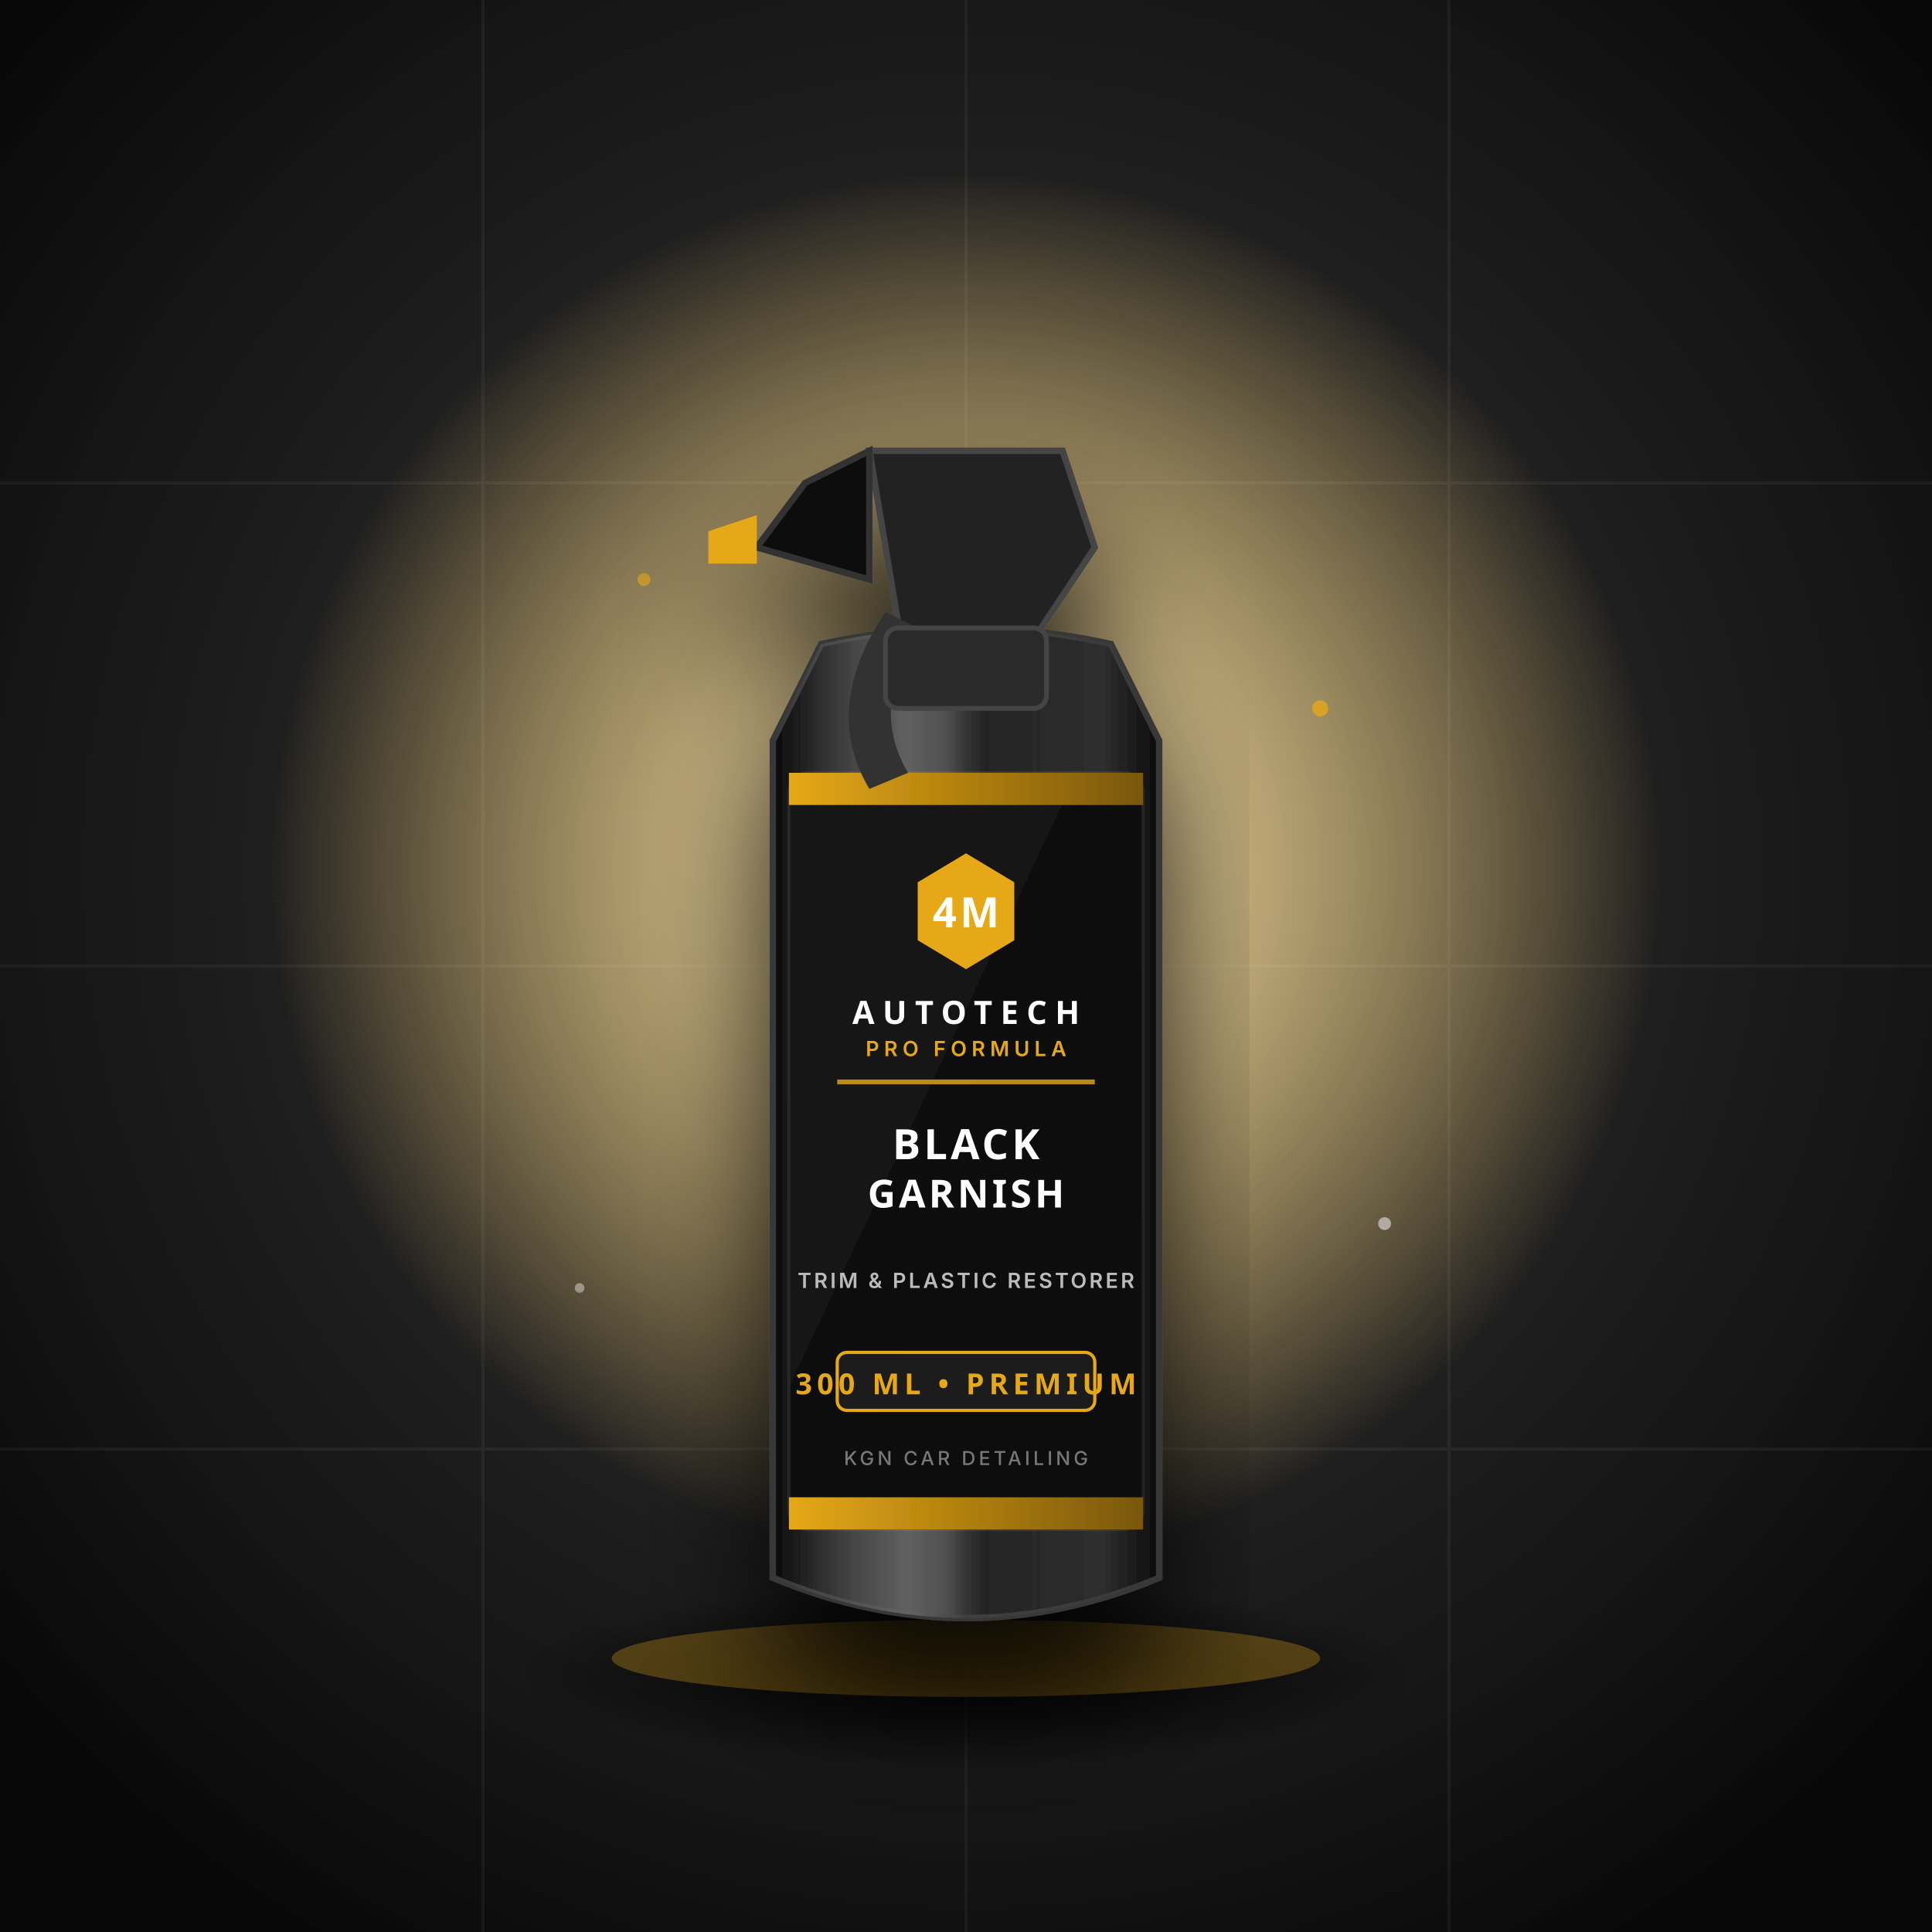
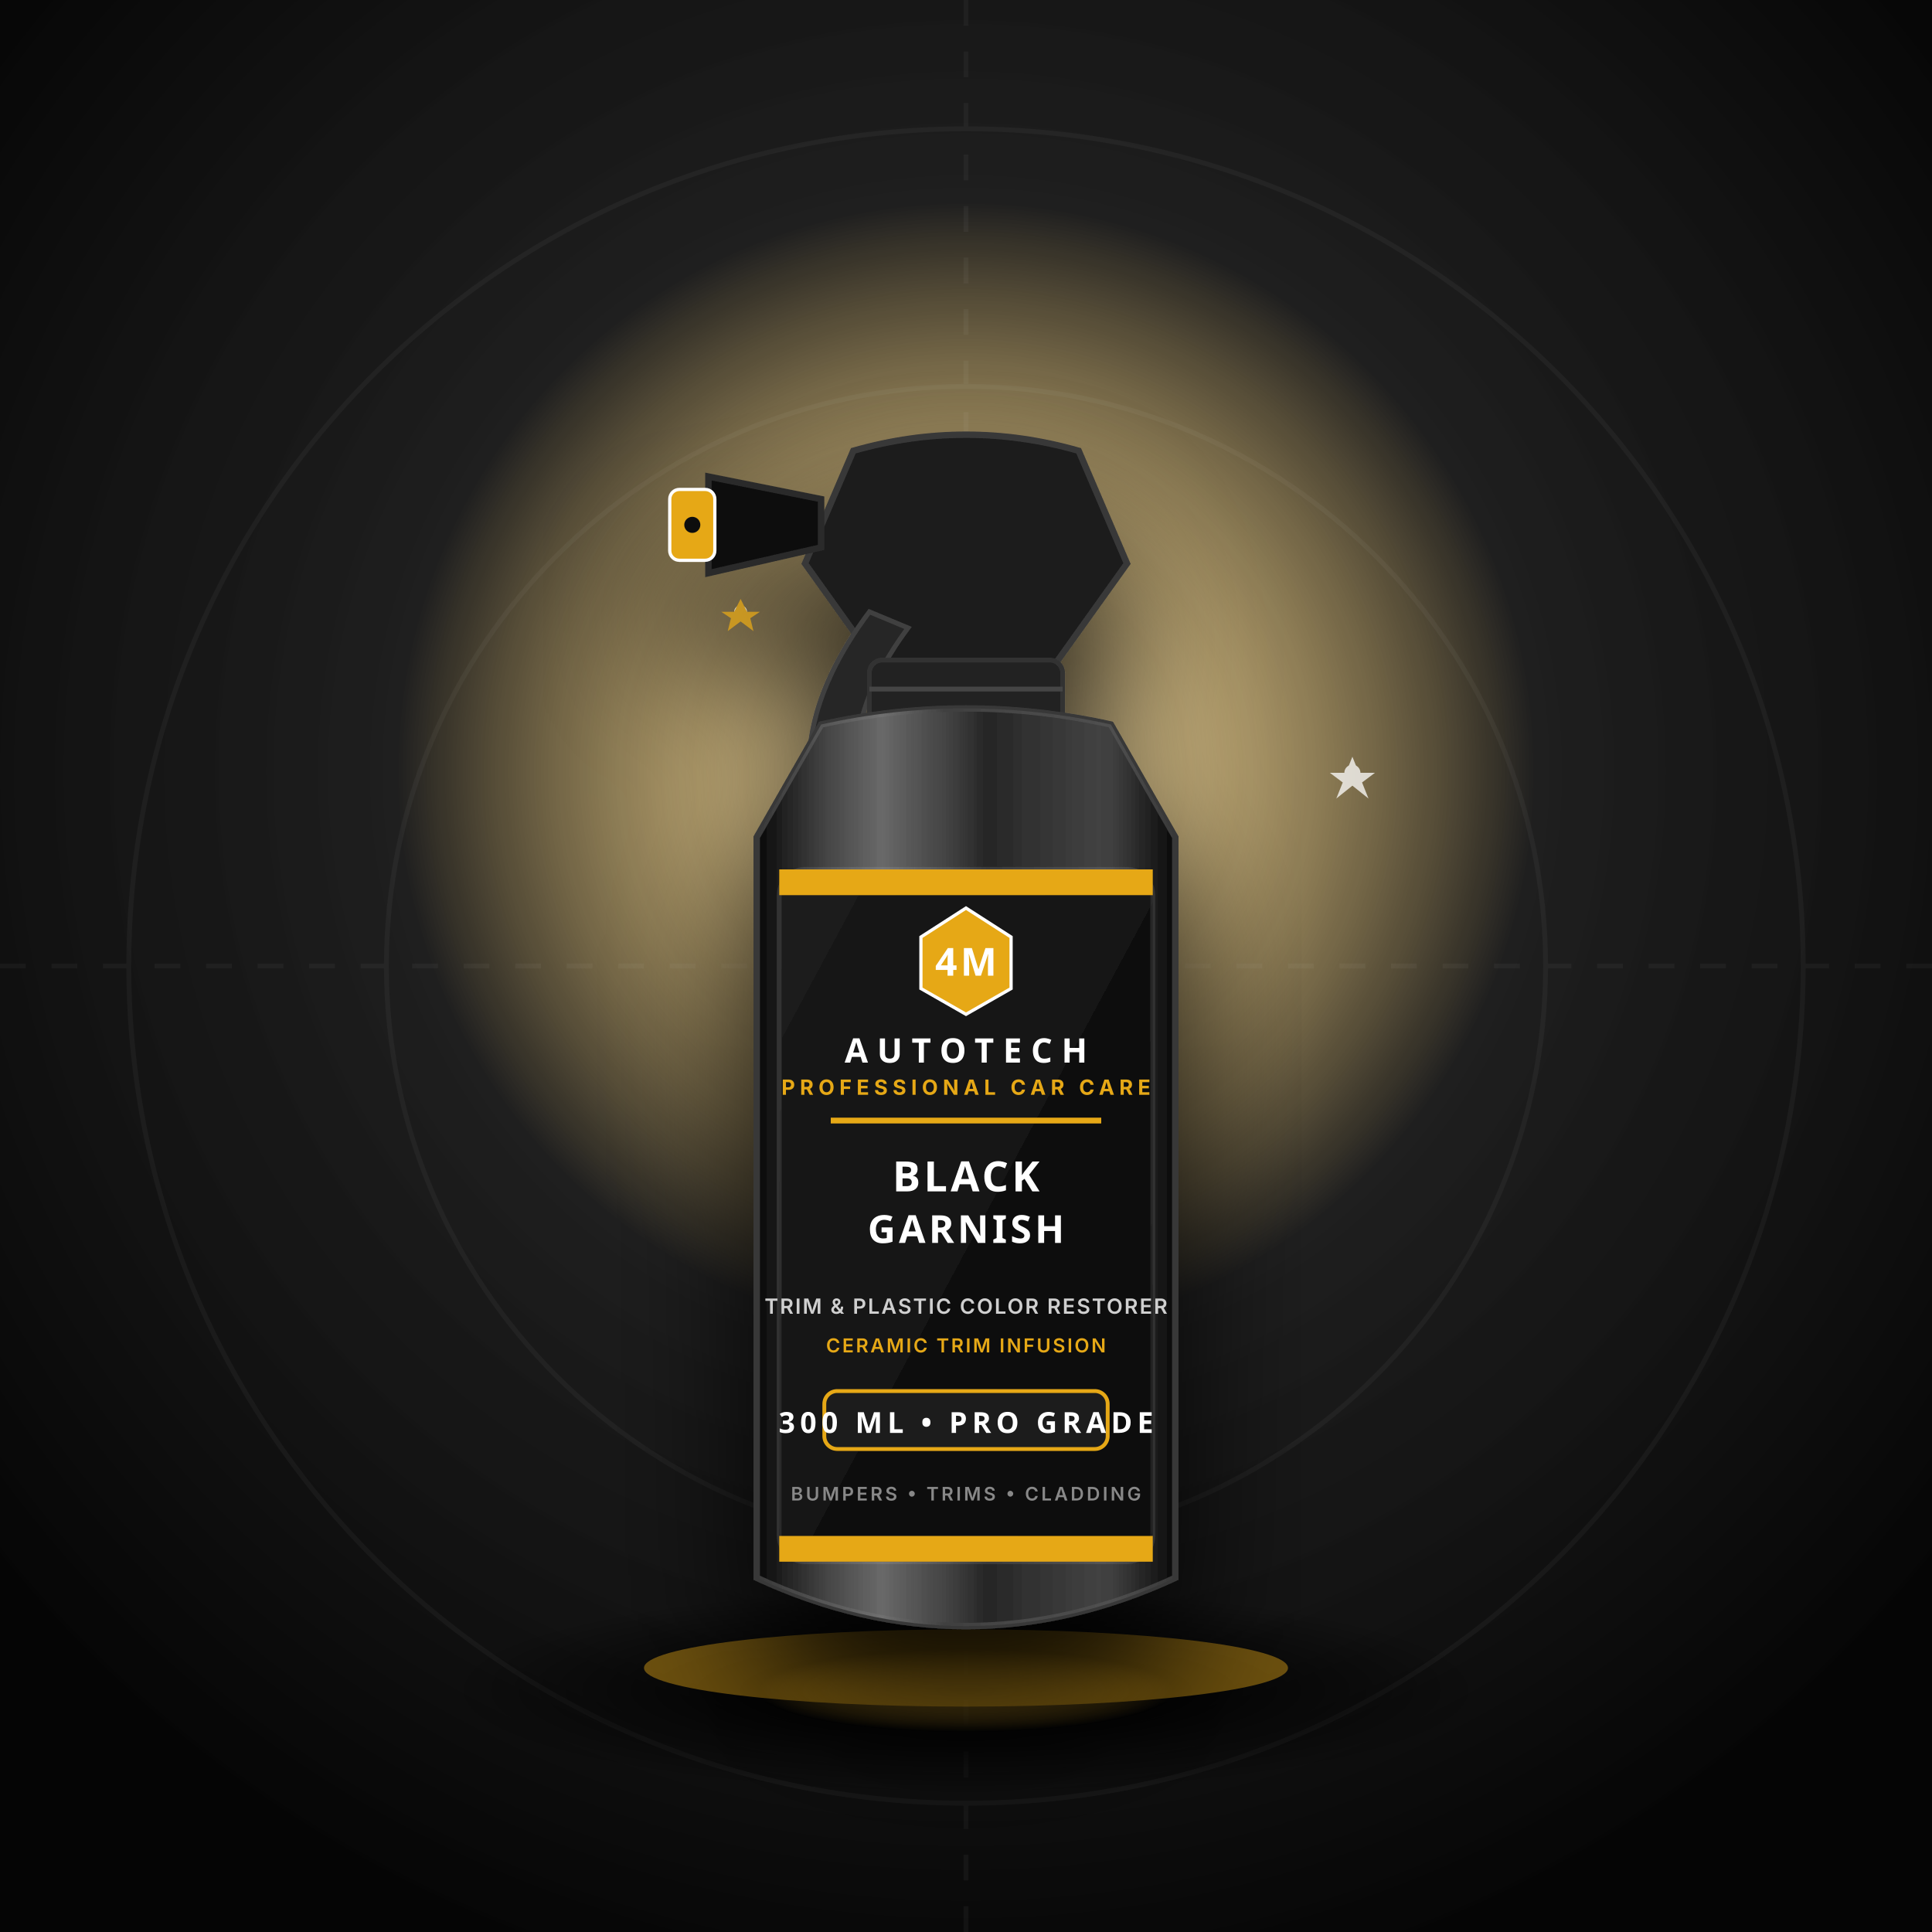
<svg xmlns="http://www.w3.org/2000/svg" viewBox="0 0 600 600" width="100%" height="100%">
  <defs>
-     <radialGradient id="bgGlow" cx="50%" cy="45%" r="65%">
-       <stop offset="0%" stop-color="#E6A817" stop-opacity="0.28" />
-       <stop offset="55%" stop-color="#141414" stop-opacity="0.95" />
-       <stop offset="100%" stop-color="#080808" stop-opacity="1" />
+     <radialGradient id="backdropGlow" cx="50%" cy="40%" r="65%">
+       <stop offset="0%" stop-color="#E6A817" stop-opacity="0.32" />
+       <stop offset="45%" stop-color="#141414" stop-opacity="0.95" />
+       <stop offset="100%" stop-color="#050505" stop-opacity="1" />
    </radialGradient>
-     <linearGradient id="bottleBody" x1="0%" y1="0%" x2="100%" y2="0%">
-       <stop offset="0%" stop-color="#0a0a0a" />
-       <stop offset="20%" stop-color="#282828" />
+     <linearGradient id="bodyGrad" x1="0%" y1="0%" x2="100%" y2="0%">
+       <stop offset="0%" stop-color="#080808" />
+       <stop offset="18%" stop-color="#242424" />
      <stop offset="45%" stop-color="#3c3c3c" />
-       <stop offset="55%" stop-color="#1c1c1c" />
-       <stop offset="85%" stop-color="#2c2c2c" />
-       <stop offset="100%" stop-color="#0c0c0c" />
-     </linearGradient>
-     <linearGradient id="labelGrad" x1="0%" y1="0%" x2="100%" y2="100%">
-       <stop offset="0%" stop-color="#181818" />
-       <stop offset="50%" stop-color="#101010" />
+       <stop offset="55%" stop-color="#181818" />
+       <stop offset="82%" stop-color="#2a2a2a" />
      <stop offset="100%" stop-color="#0a0a0a" />
    </linearGradient>
-     <linearGradient id="sheen" x1="0%" y1="0%" x2="100%" y2="0%">
+     <linearGradient id="metallicCan" x1="0%" y1="0%" x2="100%" y2="0%">
+       <stop offset="0%" stop-color="#1a1a1a" />
+       <stop offset="25%" stop-color="#666666" />
+       <stop offset="50%" stop-color="#888888" />
+       <stop offset="75%" stop-color="#333333" />
+       <stop offset="100%" stop-color="#111111" />
+     </linearGradient>
+     <linearGradient id="labelDarkGrad" x1="0%" y1="0%" x2="100%" y2="100%">
+       <stop offset="0%" stop-color="#1c1c1c" />
+       <stop offset="60%" stop-color="#101010" />
+       <stop offset="100%" stop-color="#070707" />
+     </linearGradient>
+     <linearGradient id="glassSheen" x1="0%" y1="0%" x2="100%" y2="0%">
      <stop offset="0%" stop-color="#fff" stop-opacity="0" />
-       <stop offset="35%" stop-color="#fff" stop-opacity="0.22" />
-       <stop offset="50%" stop-color="#fff" stop-opacity="0.04" />
+       <stop offset="30%" stop-color="#fff" stop-opacity="0.28" />
+       <stop offset="45%" stop-color="#fff" stop-opacity="0.04" />
+       <stop offset="85%" stop-color="#fff" stop-opacity="0.12" />
      <stop offset="100%" stop-color="#fff" stop-opacity="0" />
    </linearGradient>
-     <linearGradient id="brandAccent" x1="0%" y1="0%" x2="100%" y2="0%">
-       <stop offset="0%" stop-color="#E6A817" />
-       <stop offset="100%" stop-color="#7A5707" />
-     </linearGradient>
-     <filter id="shadow" x="-20%" y="-20%" width="140%" height="140%">
-       <feDropShadow dx="0" dy="25" stdDeviation="20" flood-color="#000" flood-opacity="0.85" />
+     <filter id="softShadow" x="-25%" y="-20%" width="150%" height="150%">
+       <feDropShadow dx="0" dy="28" stdDeviation="22" flood-color="#000" flood-opacity="0.85" />
    </filter>
-     <radialGradient id="floorShadow" cx="50%" cy="50%" r="50%">
-       <stop offset="0%" stop-color="#000" stop-opacity="0.9" />
-       <stop offset="60%" stop-color="#000" stop-opacity="0.4" />
-       <stop offset="100%" stop-color="#000" stop-opacity="0" />
+     <radialGradient id="floorReflection" cx="50%" cy="50%" r="50%">
+       <stop offset="0%" stop-color="#E6A817" stop-opacity="0.3" />
+       <stop offset="40%" stop-color="#000000" stop-opacity="0.8" />
+       <stop offset="100%" stop-color="#000000" stop-opacity="0" />
    </radialGradient>
  </defs>
-   <rect width="600" height="600" fill="url(#bgGlow)" />
-   <g opacity="0.05" stroke="#fff" stroke-width="1">
-     <line x1="0" y1="150" x2="600" y2="150" />
-     <line x1="0" y1="300" x2="600" y2="300" />
-     <line x1="0" y1="450" x2="600" y2="450" />
-     <line x1="150" y1="0" x2="150" y2="600" />
-     <line x1="300" y1="0" x2="300" y2="600" />
-     <line x1="450" y1="0" x2="450" y2="600" />
+   <rect width="600" height="600" fill="url(#backdropGlow)" />
+   <g opacity="0.04" stroke="#ffffff" stroke-width="1.5" fill="none">
+     <circle cx="300" cy="300" r="180" />
+     <circle cx="300" cy="300" r="260" />
+     <line x1="0" y1="300" x2="600" y2="300" stroke-dasharray="8 8" />
+     <line x1="300" y1="0" x2="300" y2="600" stroke-dasharray="8 8" />
  </g>
-   <ellipse cx="300" cy="520" rx="140" ry="28" fill="url(#floorShadow)" />
-   <ellipse cx="300" cy="515" rx="110" ry="12" fill="#E6A817" opacity="0.3" />
-   <g filter="url(#shadow)">
-     <path d="M 255 200 Q 300 190 345 200 L 360 230 L 360 490 Q 300 515 240 490 L 240 230 Z" fill="url(#bottleBody)" stroke="#383838" stroke-width="2" />
-     <path d="M 255 200 Q 300 190 345 200 L 360 230 L 360 490 Q 300 515 240 490 L 240 230 Z" fill="url(#sheen)" />
-     <rect x="245" y="240" width="110" height="235" rx="6" fill="url(#labelGrad)" stroke="rgba(255,255,255,0.08)" stroke-width="1" />
-     <rect x="245" y="240" width="110" height="10" fill="url(#brandAccent)" />
-     <rect x="245" y="465" width="110" height="10" fill="url(#brandAccent)" />
-     <path d="M 270 140 L 330 140 L 340 170 L 320 200 L 280 200 Z" fill="#222" stroke="#444" stroke-width="2" />
-     <path d="M 250 150 L 270 140 L 270 180 L 235 170 Z" fill="#111" stroke="#333" stroke-width="2" />
-     <path d="M 235 160 L 220 165 L 220 175 L 235 175 Z" fill="#E6A817" />
-     <path d="M 275 190 Q 255 220 270 245 L 282 240 Q 270 220 285 195 Z" fill="#333" />
-     <rect x="275" y="195" width="50" height="25" rx="4" fill="#2a2a2a" stroke="#444" stroke-width="1.5" />
+   <ellipse cx="300" cy="525" rx="160" ry="32" fill="url(#floorReflection)" />
+   <ellipse cx="300" cy="518" rx="100" ry="12" fill="#E6A817" opacity="0.45" />
+   <g filter="url(#softShadow)">
+     <g id="sprayHead">
+       <path d="M 265 140 Q 300 130 335 140 L 350 175 L 325 210 L 275 210 L 250 175 Z" fill="#1b1b1b" stroke="#383838" stroke-width="2" />
+       <path d="M 255 155 L 220 148 L 220 178 L 255 170 Z" fill="#0d0d0d" stroke="#2a2a2a" stroke-width="2" />
+       <rect x="208" y="152" width="14" height="22" rx="3" fill="#E6A817" stroke="#fff" stroke-width="1" />
+       <circle cx="215" cy="163" r="2.5" fill="#111" />
+       <path d="M 270 190 Q 240 230 258 265 L 272 260 Q 256 230 282 195 Z" fill="#262626" stroke="#404040" stroke-width="1.5" />
+       <rect x="270" y="205" width="60" height="25" rx="4" fill="#202020" stroke="#333" stroke-width="1.5" />
+       <line x1="270" y1="214" x2="330" y2="214" stroke="#444" stroke-width="1.5" />
+       <line x1="270" y1="222" x2="330" y2="222" stroke="#444" stroke-width="1.5" />
+     </g>
+     <path d="M 255 225 Q 300 215 345 225 L 365 260 L 365 490 Q 300 520 235 490 L 235 260 Z" fill="url(#bodyGrad)" stroke="#383838" stroke-width="2" />
+     <path d="M 255 225 Q 300 215 345 225 L 365 260 L 365 490 Q 300 520 235 490 L 235 260 Z" fill="url(#glassSheen)" />
+     <rect x="242" y="270" width="116" height="215" rx="8" fill="url(#labelDarkGrad)" stroke="rgba(255,255,255,0.1)" stroke-width="1.5" />
+     <rect x="242" y="270" width="116" height="8" fill="#E6A817" />
+     <rect x="242" y="477" width="116" height="8" fill="#E6A817" />
    <g text-anchor="middle">
-       <polygon points="300,265 315,274 315,292 300,301 285,292 285,274" fill="#E6A817" />
-       <text x="300" y="288" font-family="'Rajdhani', 'Impact', sans-serif" font-size="13" font-weight="900" fill="#ffffff" letter-spacing="1">4M</text>
-       <text x="300" y="318" font-family="'Rajdhani', 'Arial Black', sans-serif" font-size="10" font-weight="800" fill="#fff" letter-spacing="2.5">AUTOTECH</text>
-       <text x="300" y="328" font-family="'Inter', sans-serif" font-size="6.5" font-weight="600" fill="#E6A817" letter-spacing="1.5">PRO FORMULA</text>
-       <line x1="260" y1="336" x2="340" y2="336" stroke="#E6A817" stroke-width="1.5" opacity="0.8" />
-       <text x="300" y="360" font-family="'Rajdhani', 'Arial Black', sans-serif" font-size="13" font-weight="900" fill="#ffffff" letter-spacing="1">BLACK</text>
-       <text x="300" y="375" font-family="'Rajdhani', 'Arial Black', sans-serif" font-size="12" font-weight="900" fill="#ffffff" letter-spacing="1">GARNISH</text>
-       <text x="300" y="400" font-family="'Inter', sans-serif" font-size="6.5" font-weight="600" fill="#bbb" letter-spacing="0.8">TRIM &amp; PLASTIC RESTORER</text>
-       <rect x="260" y="420" width="80" height="18" rx="3" fill="#1e1e1e" stroke="#E6A817" stroke-width="1" />
-       <text x="300" y="433" font-family="'Rajdhani', sans-serif" font-size="9" font-weight="700" fill="#E6A817" letter-spacing="1.5">300 ML • PREMIUM</text>
-       <text x="300" y="455" font-family="'Inter', sans-serif" font-size="6" font-weight="500" fill="#777" letter-spacing="1">KGN CAR DETAILING</text>
+       <polygon points="300,282 314,291 314,307 300,315 286,307 286,291" fill="#E6A817" stroke="#ffffff" stroke-width="1" />
+       <text x="300" y="303" font-family="'Rajdhani', 'Impact', sans-serif" font-size="12" font-weight="900" fill="#ffffff" letter-spacing="1">4M</text>
+       <text x="300" y="330" font-family="'Rajdhani', 'Arial Black', sans-serif" font-size="10.5" font-weight="800" fill="#ffffff" letter-spacing="2.8">AUTOTECH</text>
+       <text x="300" y="340" font-family="'Inter', sans-serif" font-size="6.5" font-weight="700" fill="#E6A817" letter-spacing="1.5">PROFESSIONAL CAR CARE</text>
+       <line x1="258" y1="348" x2="342" y2="348" stroke="#E6A817" stroke-width="1.8" />
+       <text x="300" y="370" font-family="'Rajdhani', 'Arial Black', sans-serif" font-size="13" font-weight="900" fill="#ffffff" letter-spacing="1">BLACK</text>
+       <text x="300" y="386" font-family="'Rajdhani', 'Arial Black', sans-serif" font-size="12" font-weight="900" fill="#ffffff" letter-spacing="1">GARNISH</text>
+       <text x="300" y="408" font-family="'Inter', sans-serif" font-size="6.5" font-weight="600" fill="#cfcfcf" letter-spacing="0.5">TRIM &amp; PLASTIC COLOR RESTORER</text>
+       <text x="300" y="420" font-family="'Inter', sans-serif" font-size="6" font-weight="600" fill="#E6A817" letter-spacing="0.6">CERAMIC TRIM INFUSION</text>
+       <rect x="256" y="432" width="88" height="18" rx="4" fill="#1c1c1c" stroke="#E6A817" stroke-width="1.2" />
+       <text x="300" y="445" font-family="'Rajdhani', sans-serif" font-size="9" font-weight="800" fill="#ffffff" letter-spacing="1.5">300 ML • PRO GRADE</text>
+       <text x="300" y="466" font-family="'Inter', sans-serif" font-size="5.8" font-weight="600" fill="#888888" letter-spacing="0.8">BUMPERS • TRIMS • CLADDING</text>
    </g>
  </g>
-   <circle cx="200" cy="180" r="2" fill="#E6A817" opacity="0.6" />
-   <circle cx="410" cy="220" r="2.5" fill="#E6A817" opacity="0.8" />
-   <circle cx="180" cy="400" r="1.5" fill="#fff" opacity="0.4" />
-   <circle cx="430" cy="380" r="2" fill="#fff" opacity="0.5" />
+   <g fill="#ffffff" opacity="0.75">
+     <circle cx="230" cy="190" r="2" />
+     <polygon points="230,186 232,190 236,190 233,192 234,196 230,193 226,196 227,192 224,190 228,190" fill="#E6A817" />
+     <circle cx="420" cy="240" r="2.5" />
+     <polygon points="420,235 422,240 427,240 423,243 425,248 420,244 415,248 417,243 413,240 418,240" fill="#ffffff" />
+   </g>
</svg>
